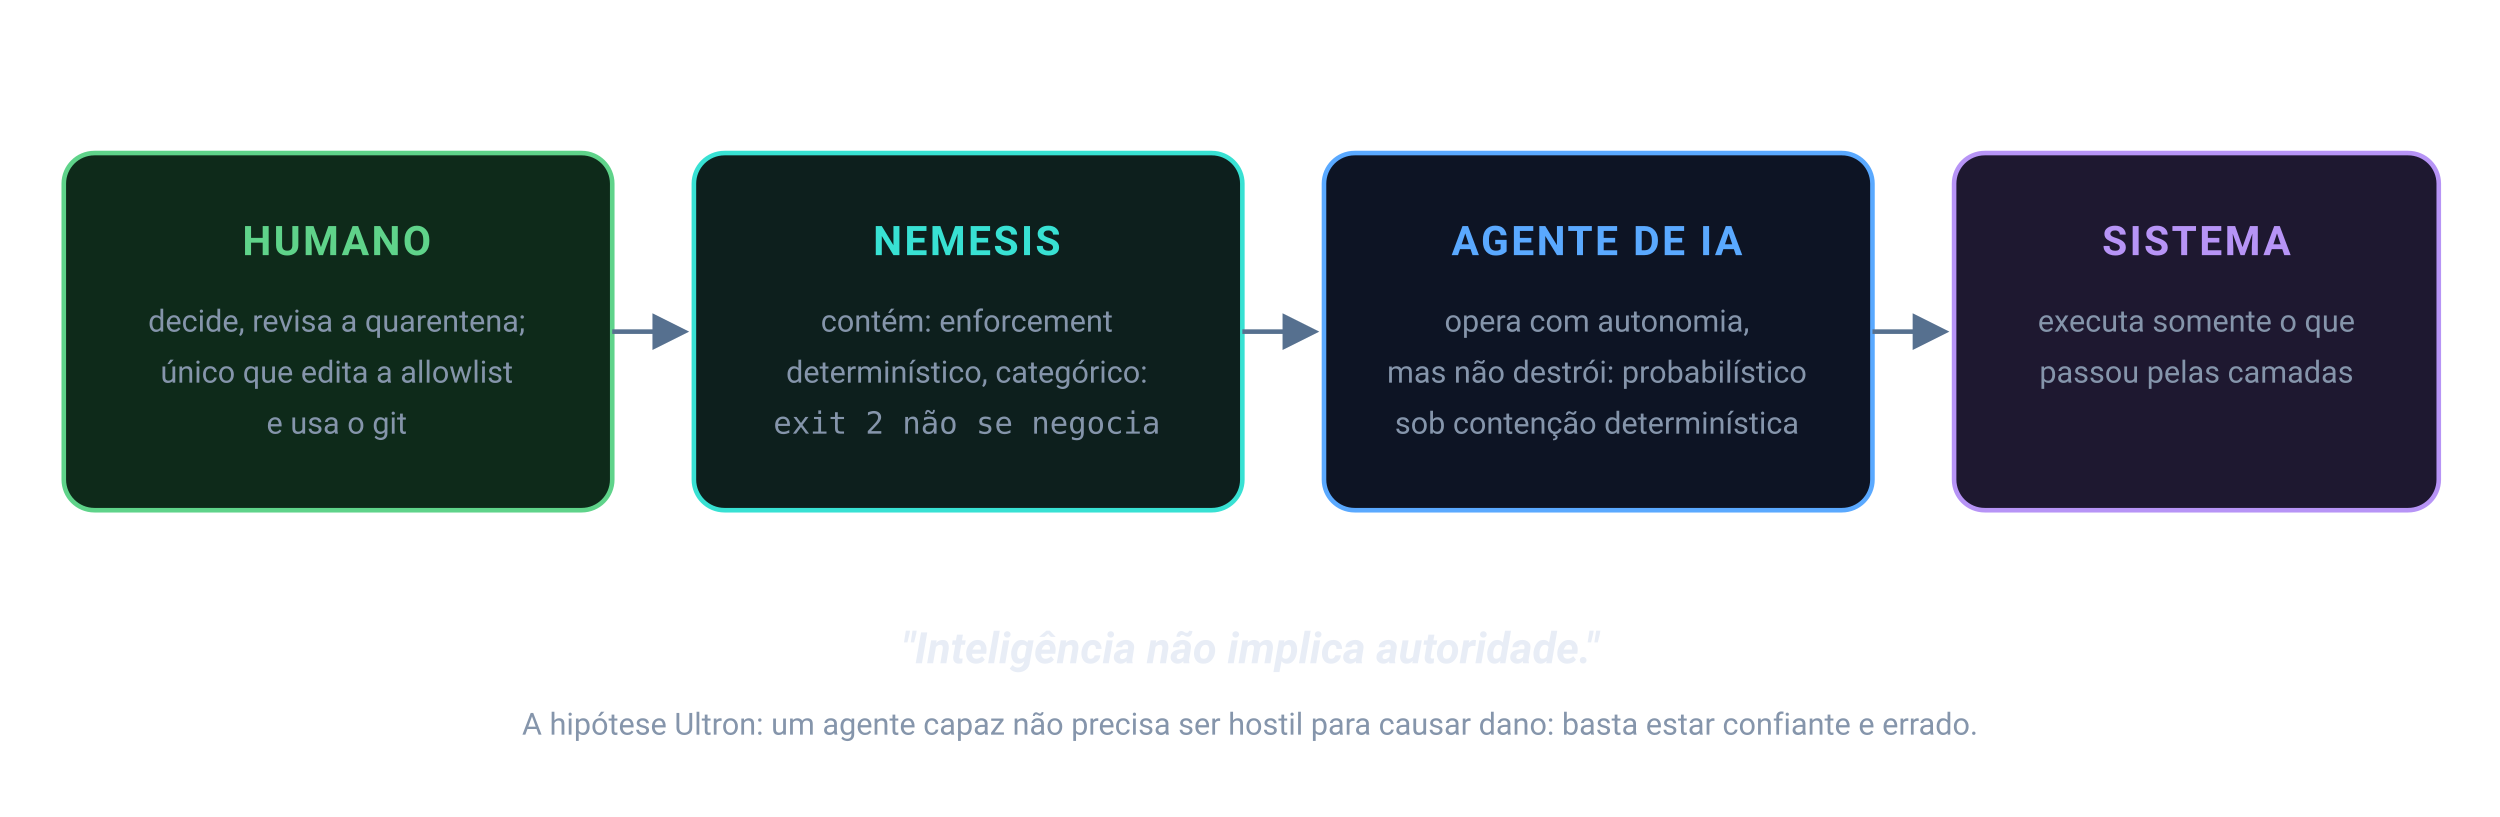
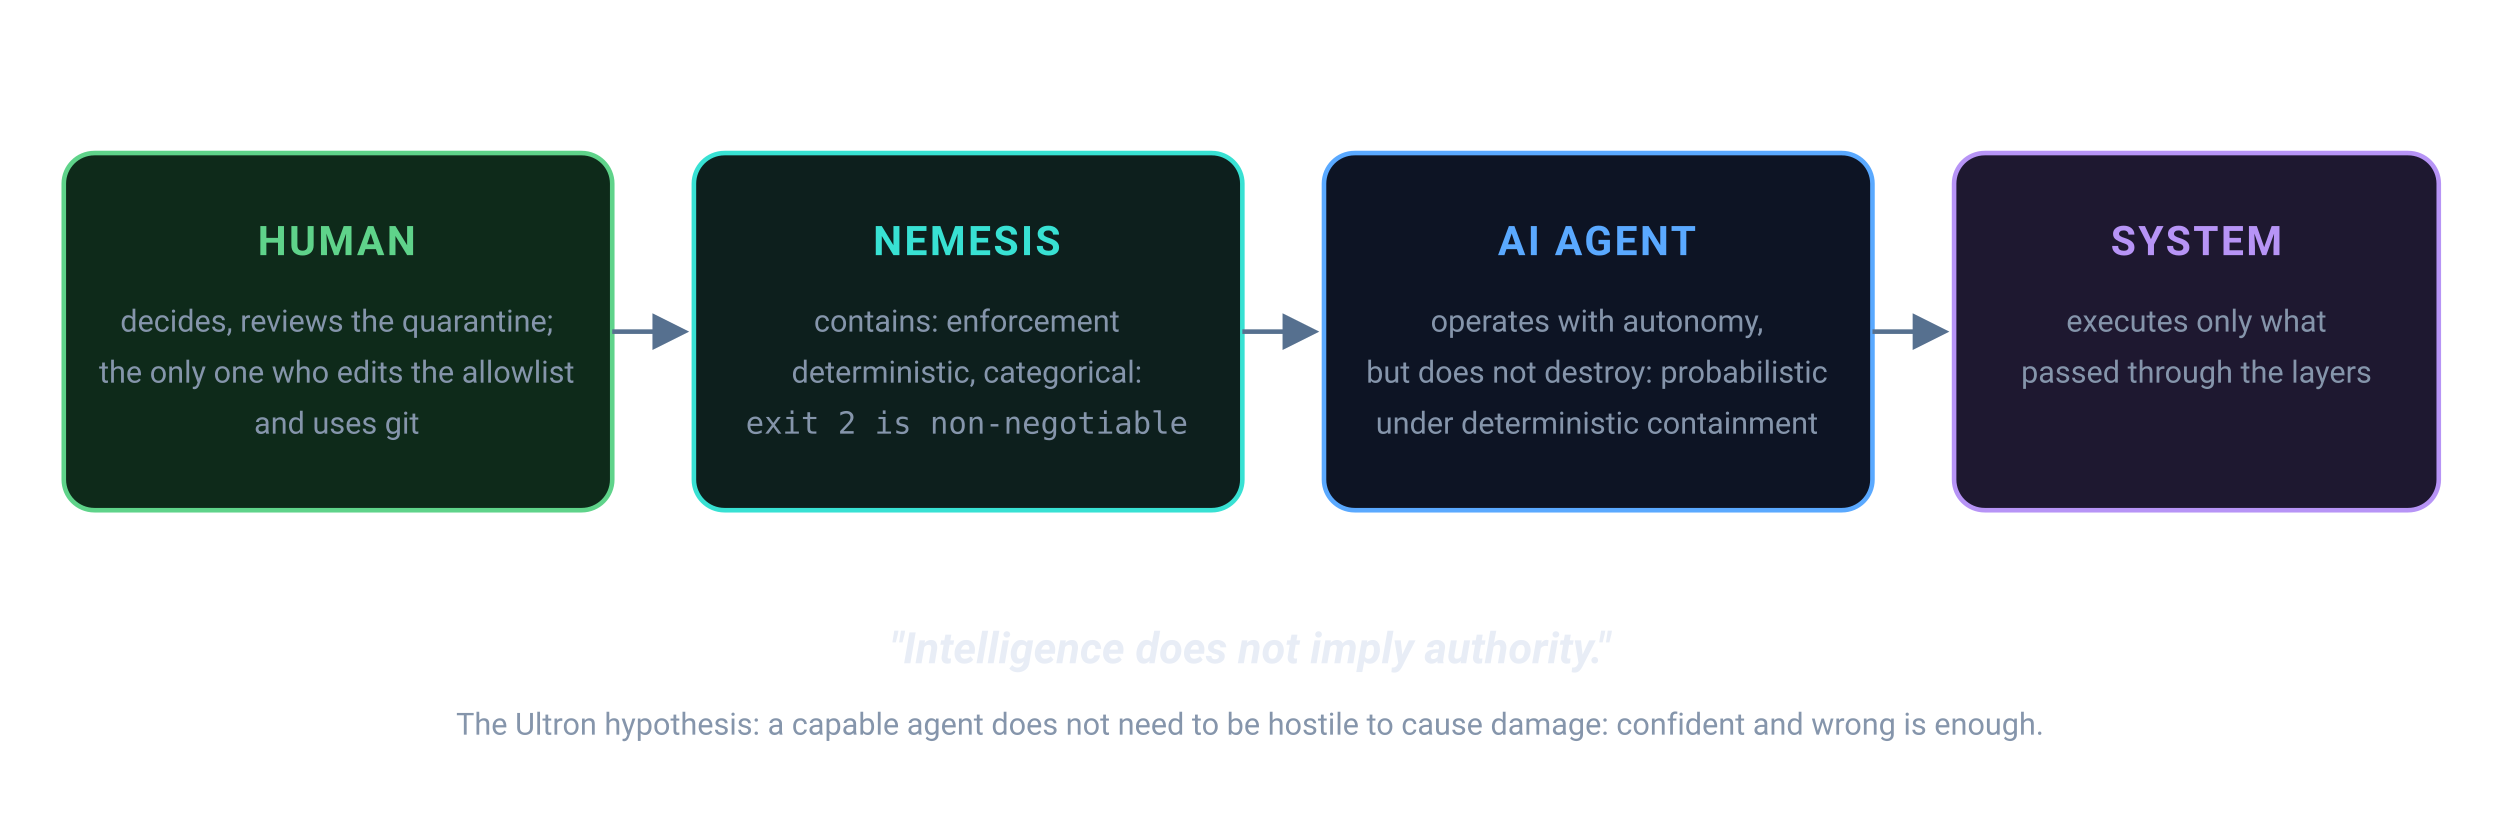
- <svg xmlns="http://www.w3.org/2000/svg" viewBox="0 0 980 320" role="img" aria-label="A cadeia de autoridade que o Nemesis preserva: o humano decide e revisa; o Nemesis contém com enforcement determinístico; o agente de IA opera mas não destrói; o sistema executa só o que passou. Inteligência não implica autoridade.">
+ <svg xmlns="http://www.w3.org/2000/svg" viewBox="0 0 980 320" role="img" aria-label="The authority chain Nemesis preserves: the human decides and reviews; Nemesis contains with deterministic enforcement; the AI agent operates but does not destroy; the system executes only what passed. Intelligence does not imply authority.">
  <defs>
    <marker id="arr7b" viewBox="0 0 10 10" refX="8.5" refY="5" markerWidth="8" markerHeight="8" orient="auto-start-reverse">
      <path d="M0 0L10 5L0 10z" fill="#56708f" />
    </marker>
  </defs>
  <style>
    text{font-family:'Segoe UI',system-ui,-apple-system,Roboto,sans-serif}
    .h{font-size:16px;font-weight:700;letter-spacing:.06em}
    .s{fill:#8595ab;font-size:12px}
    .m{font-family:'JetBrains Mono',ui-monospace,Consolas,monospace}
  </style>
  <rect x="25" y="60" width="215" height="140" rx="12" fill="#0e2a1a" stroke="#5fd38a" stroke-width="1.8" />
-   <text x="132" y="100" text-anchor="middle" class="h" fill="#5fd38a">HUMANO</text>
-   <text x="132" y="130" text-anchor="middle" class="s" fill="#9fd8b4">decide, revisa a quarentena;</text>
-   <text x="132" y="150" text-anchor="middle" class="s" fill="#9fd8b4">único que edita a allowlist</text>
-   <text x="132" y="170" text-anchor="middle" class="s" fill="#9fd8b4">e usa o git</text>
+   <text x="132" y="100" text-anchor="middle" class="h" fill="#5fd38a">HUMAN</text>
+   <text x="132" y="130" text-anchor="middle" class="s" fill="#9fd8b4">decides, reviews the quarantine;</text>
+   <text x="132" y="150" text-anchor="middle" class="s" fill="#9fd8b4">the only one who edits the allowlist</text>
+   <text x="132" y="170" text-anchor="middle" class="s" fill="#9fd8b4">and uses git</text>
  <path d="M240 130 H268" fill="none" stroke="#56708f" stroke-width="1.8" marker-end="url(#arr7b)" />
  <rect x="272" y="60" width="215" height="140" rx="12" fill="#0d1f1d" stroke="#38e1d3" stroke-width="1.8" />
  <text x="379" y="100" text-anchor="middle" class="h" fill="#38e1d3">NEMESIS</text>
-   <text x="379" y="130" text-anchor="middle" class="s" fill="#b8c4d6">contém: enforcement</text>
-   <text x="379" y="150" text-anchor="middle" class="s" fill="#b8c4d6">determinístico, categórico:</text>
-   <text x="379" y="170" text-anchor="middle" class="s m" fill="#38e1d3">exit 2 não se negocia</text>
+   <text x="379" y="130" text-anchor="middle" class="s" fill="#b8c4d6">contains: enforcement</text>
+   <text x="379" y="150" text-anchor="middle" class="s" fill="#b8c4d6">deterministic, categorical:</text>
+   <text x="379" y="170" text-anchor="middle" class="s m" fill="#38e1d3">exit 2 is non-negotiable</text>
  <path d="M487 130 H515" fill="none" stroke="#56708f" stroke-width="1.8" marker-end="url(#arr7b)" />
  <rect x="519" y="60" width="215" height="140" rx="12" fill="#0d1424" stroke="#5aa9ff" stroke-width="1.8" />
-   <text x="626" y="100" text-anchor="middle" class="h" fill="#5aa9ff">AGENTE DE IA</text>
-   <text x="626" y="130" text-anchor="middle" class="s" fill="#9db8dc">opera com autonomia,</text>
-   <text x="626" y="150" text-anchor="middle" class="s" fill="#9db8dc">mas não destrói: probabilístico</text>
-   <text x="626" y="170" text-anchor="middle" class="s" fill="#9db8dc">sob contenção determinística</text>
+   <text x="626" y="100" text-anchor="middle" class="h" fill="#5aa9ff">AI AGENT</text>
+   <text x="626" y="130" text-anchor="middle" class="s" fill="#9db8dc">operates with autonomy,</text>
+   <text x="626" y="150" text-anchor="middle" class="s" fill="#9db8dc">but does not destroy: probabilistic</text>
+   <text x="626" y="170" text-anchor="middle" class="s" fill="#9db8dc">under deterministic containment</text>
  <path d="M734 130 H762" fill="none" stroke="#56708f" stroke-width="1.8" marker-end="url(#arr7b)" />
  <rect x="766" y="60" width="190" height="140" rx="12" fill="#1e1830" stroke="#b794f6" stroke-width="1.8" />
-   <text x="861" y="100" text-anchor="middle" class="h" fill="#b794f6">SISTEMA</text>
-   <text x="861" y="130" text-anchor="middle" class="s" fill="#b9a8dc">executa somente o que</text>
-   <text x="861" y="150" text-anchor="middle" class="s" fill="#b9a8dc">passou pelas camadas</text>
-   <text x="490" y="260" text-anchor="middle" fill="#e8edf6" font-size="17" font-style="italic" font-weight="600">"Inteligência não implica autoridade."</text>
-   <text x="490" y="288" text-anchor="middle" class="s">A hipótese Ultron: um agente capaz não precisa ser hostil para causar dano: basta estar confiante e errado.</text>
+   <text x="861" y="100" text-anchor="middle" class="h" fill="#b794f6">SYSTEM</text>
+   <text x="861" y="130" text-anchor="middle" class="s" fill="#b9a8dc">executes only what</text>
+   <text x="861" y="150" text-anchor="middle" class="s" fill="#b9a8dc">passed through the layers</text>
+   <text x="490" y="260" text-anchor="middle" fill="#e8edf6" font-size="17" font-style="italic" font-weight="600">"Intelligence does not imply authority."</text>
+   <text x="490" y="288" text-anchor="middle" class="s">The Ultron hypothesis: a capable agent does not need to be hostile to cause damage: confident and wrong is enough.</text>
</svg>
